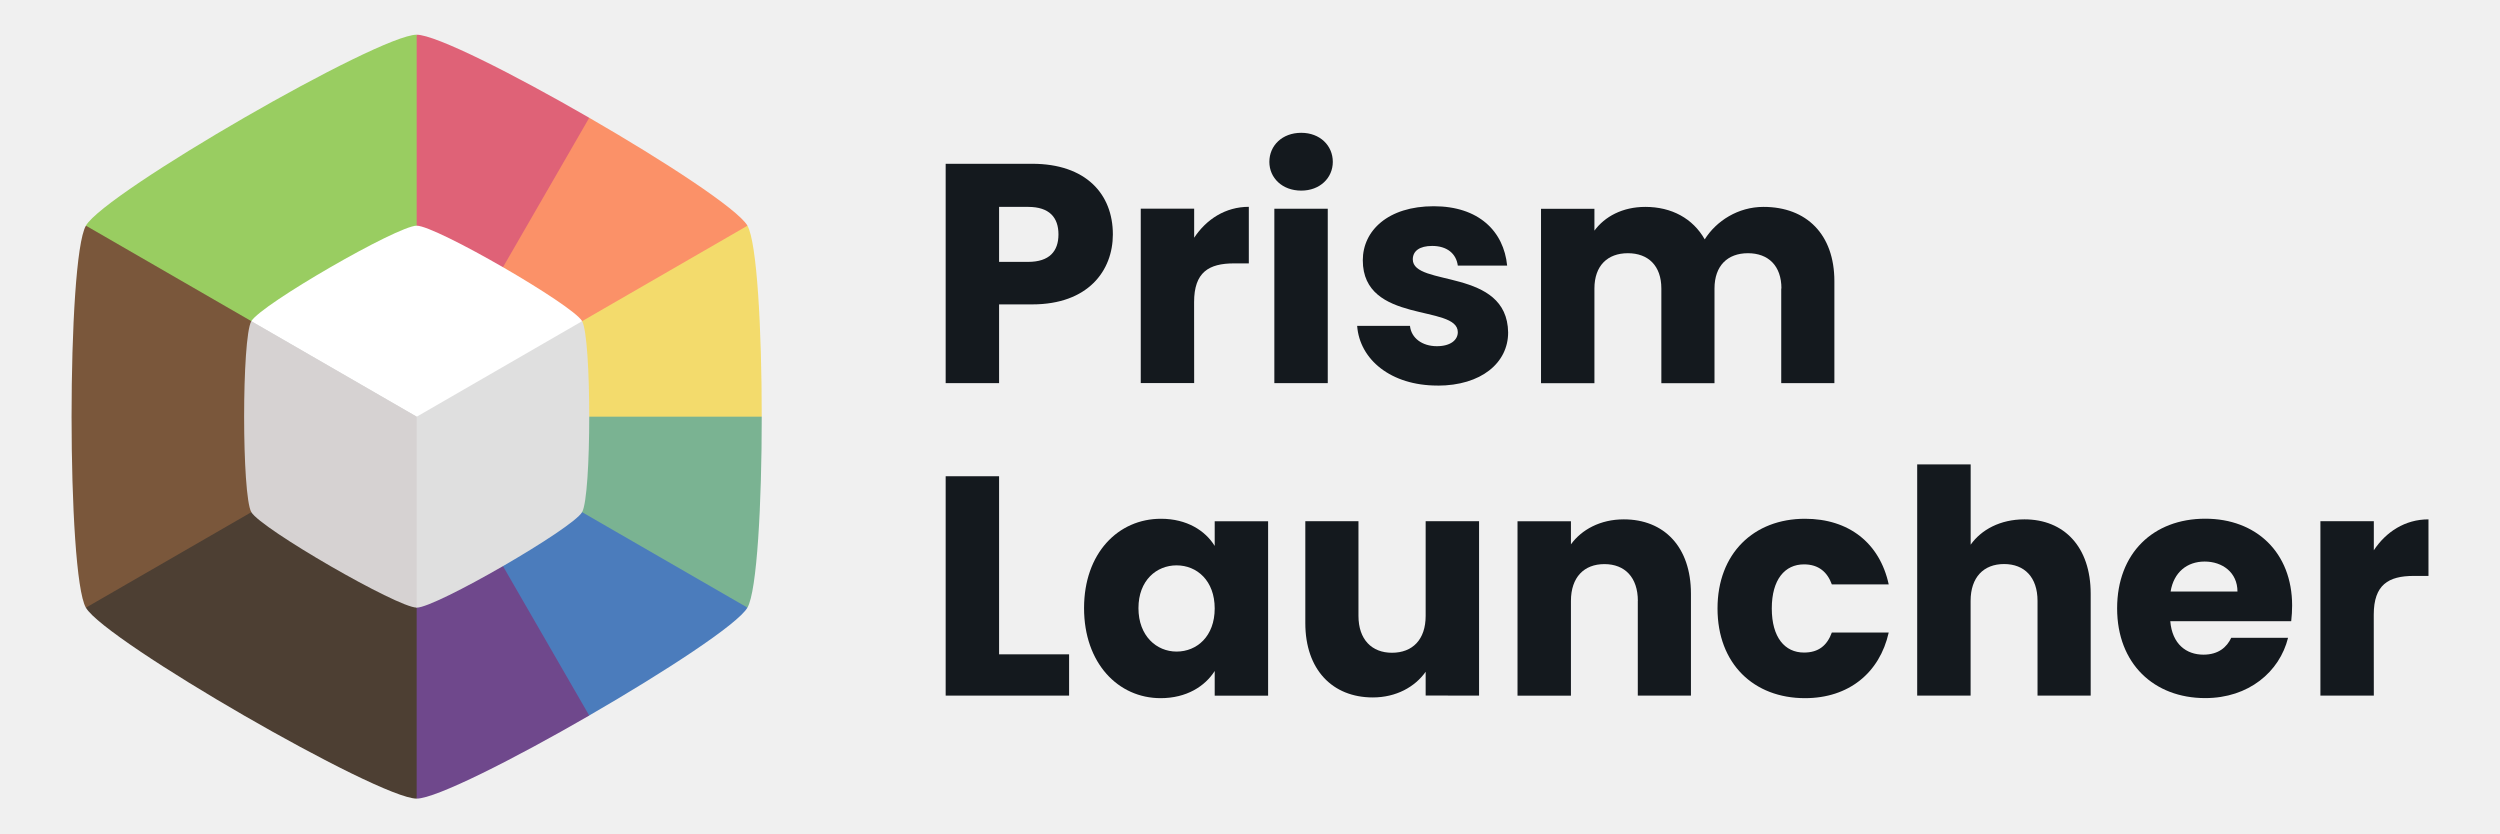
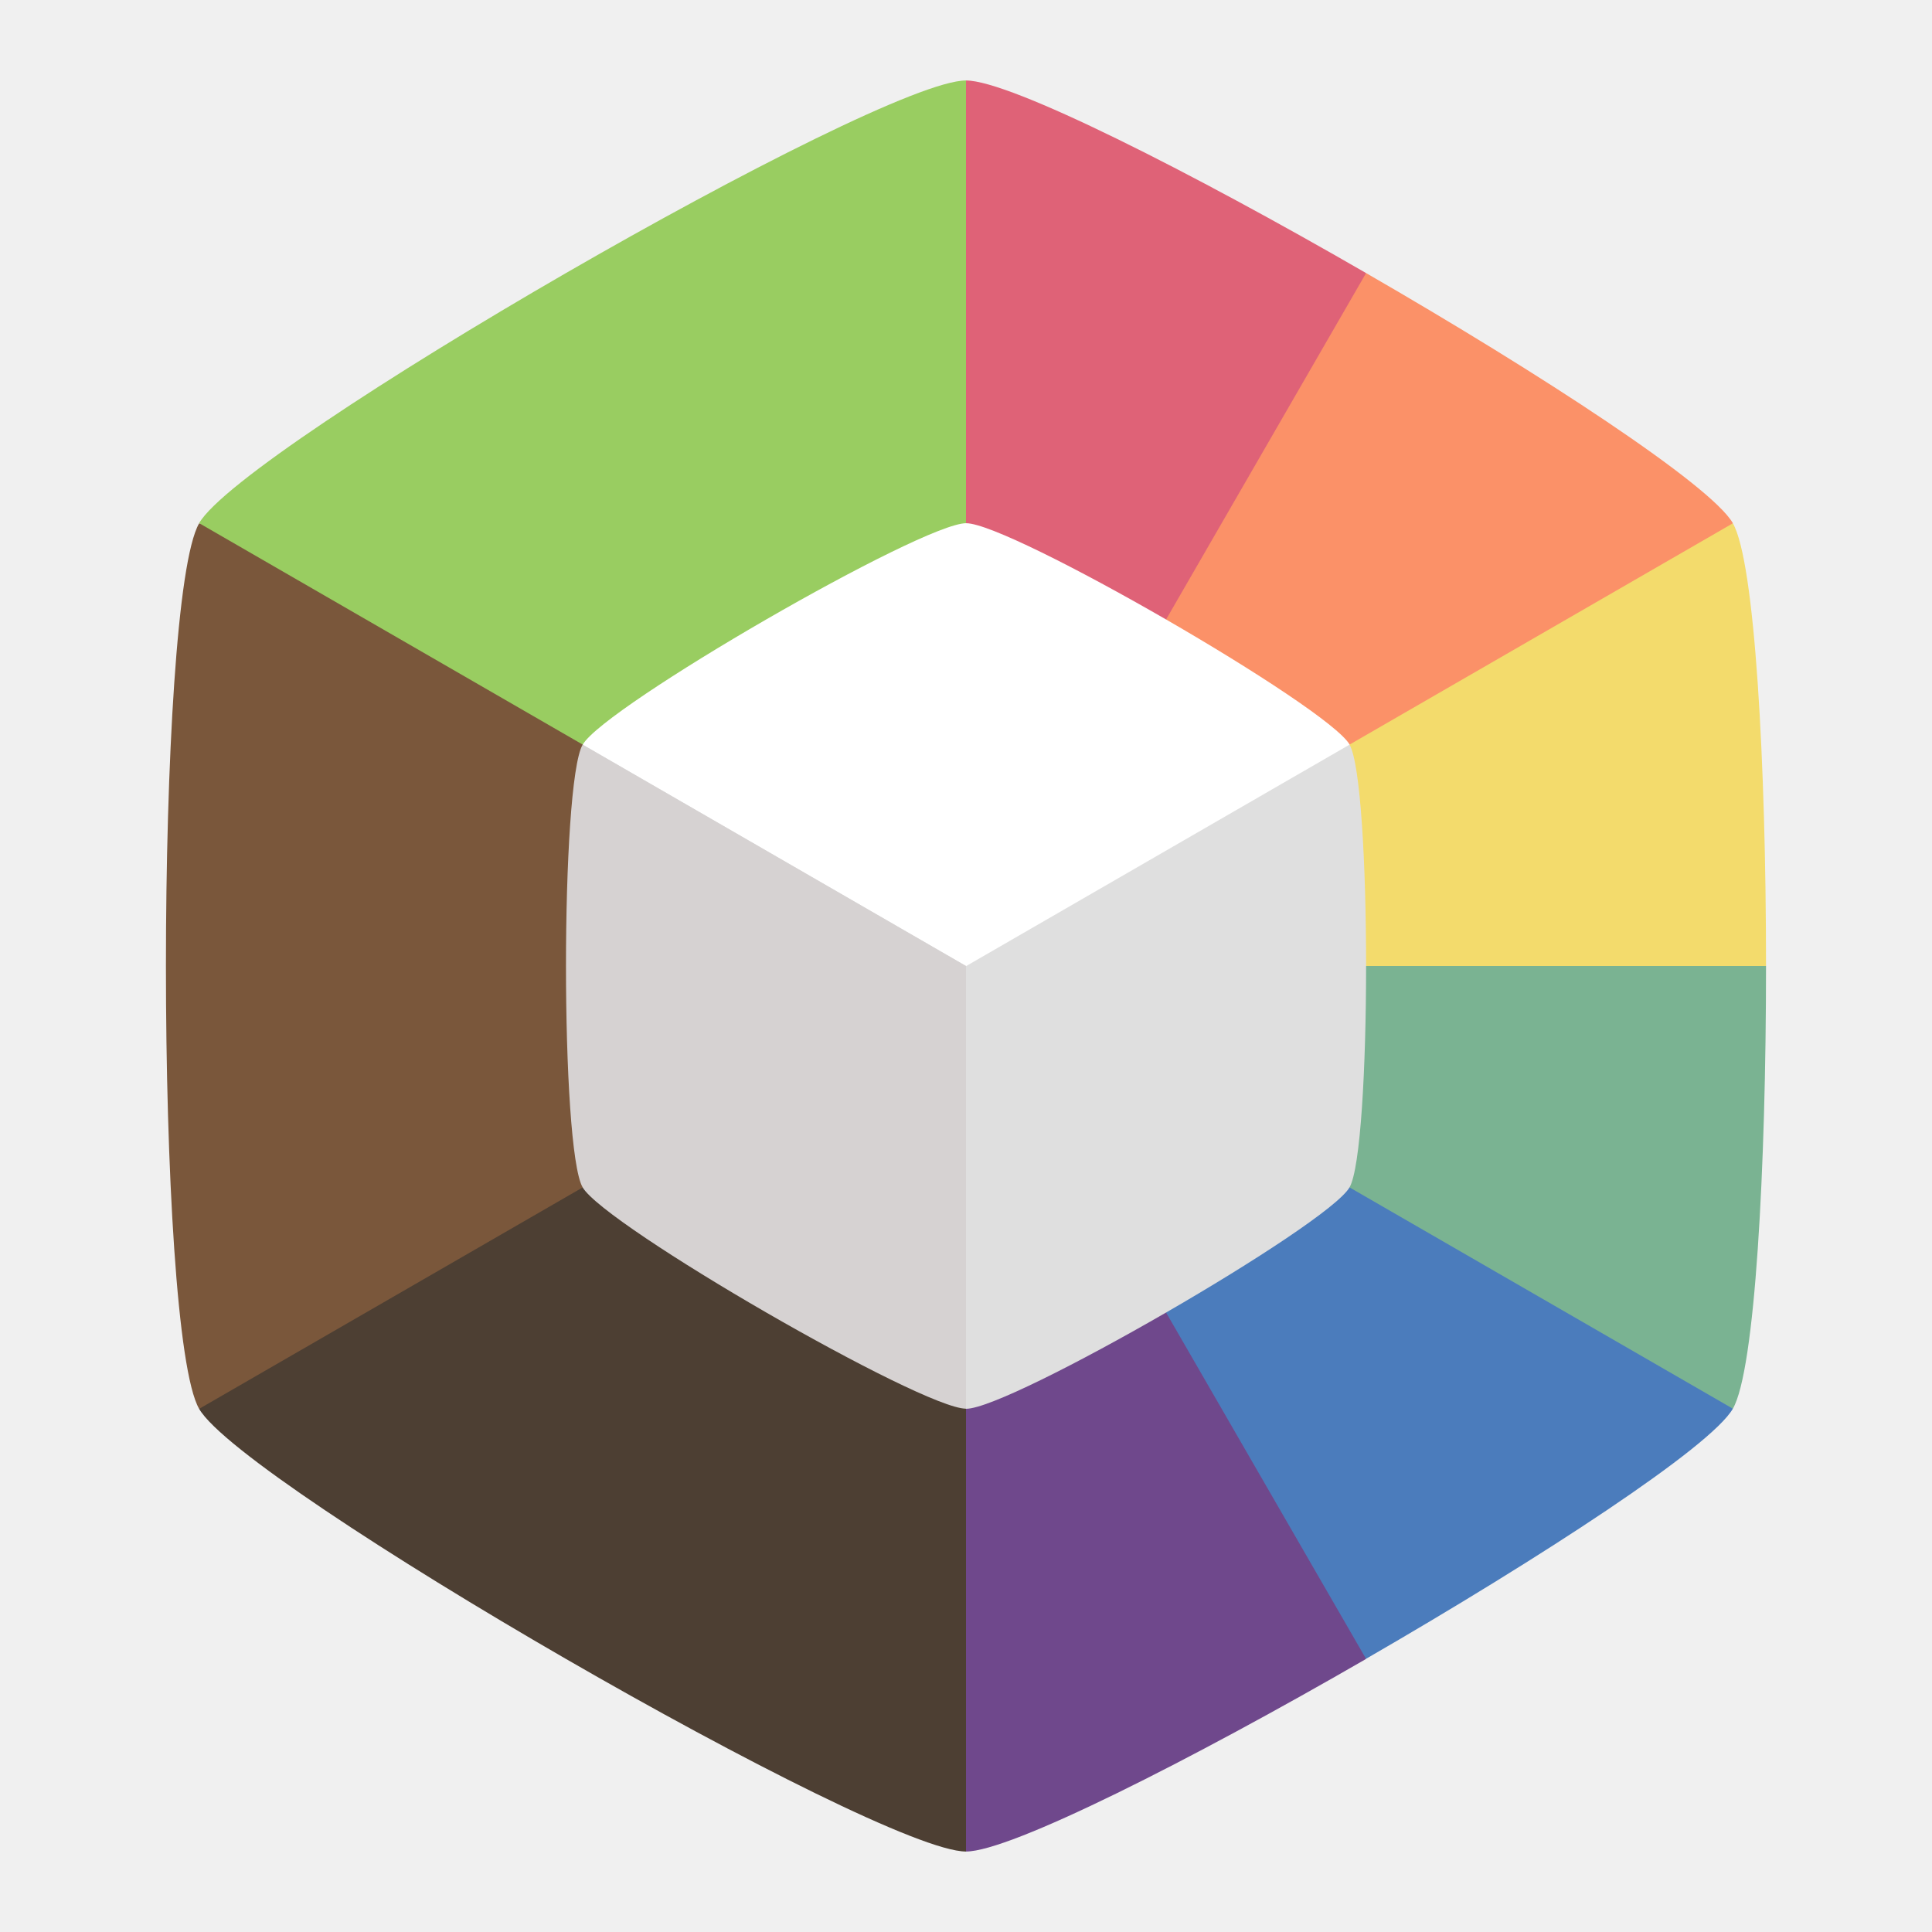
- <svg xmlns="http://www.w3.org/2000/svg" width="144" height="48" version="1.1" viewBox="0 0 38.1 12.7">
-   <style>
-   .logo-text { fill: #14191e; }
-   @media (prefers-color-scheme: dark) {
-    .logo-text { fill: #FFFFFF; }
-   }
-  </style>
+ <svg xmlns="http://www.w3.org/2000/svg" width="48" height="48" version="1.1" viewBox="0 0 12.7 12.7">
  <g stroke-width=".265">
    <path d="m6.35 6.35" fill="#99cd61" />
    <path d="m6.35 0.529-2.521 4.366 2.521 1.455 2.52-1.455 0.11-3.1c-1.151-0.665-2.339-1.266-2.63-1.266z" fill="#df6277" />
    <path d="m8.98 1.795-2.63 4.555 2.52 1.455 2.521-4.366c-0.146-0.252-1.26-0.98-2.411-1.644z" fill="#fb9168" />
    <path d="m11.391 3.44-5.041 2.91 2.52 1.455 2.739-1.455c0-1.329-0.073-2.658-0.218-2.91z" fill="#f3db6c" />
-     <path d="m6.35 6.35v2.91h5.041c0.146-0.252 0.218-1.581 0.218-2.91z" fill="#7ab392" />
-     <path d="m6.35 6.35v2.91l2.63 1.644c1.151-0.665 2.266-1.392 2.411-1.644z" fill="#4b7cbc" />
-     <path d="m6.35 6.35-2.521 1.455 2.521 4.366c0.291 0 1.479-0.601 2.63-1.266z" fill="#6f488c" />
-     <path d="m3.829 4.895-2.52 4.366c0.291 0.504 4.459 2.91 5.041 2.91v-5.821z" fill="#4d3f33" />
-     <path d="m1.309 3.44c-0.291 0.504-0.291 5.317 0 5.821l5.041-2.91v-2.91z" fill="#7a573b" />
-     <path d="m6.35 0.529c-0.582-2e-8 -4.75 2.406-5.041 2.91l5.041 2.91z" fill="#99cd61" />
+     <path d="m6.35 6.35v2.91h5.041c0.146-0.252 0.218-1.581 0.218-2.91h-5.259z" fill="#7ab392" />
+     <path d="m6.35 6.35v2.91l2.63 1.644c1.151-0.665 2.266-1.392 2.411-1.644l-5.041-2.91z" fill="#4b7cbc" />
+     <path d="m6.35 6.35-2.521 1.455 2.521 4.366c0.291 0 1.479-0.601 2.63-1.266l-2.63-4.555z" fill="#6f488c" />
+     <path d="m3.829 4.895-2.52 4.366c0.291 0.504 4.459 2.91 5.041 2.91v-5.821l-2.521-1.455z" fill="#4d3f33" />
+     <path d="m1.309 3.44c-0.291 0.504-0.291 5.317 0 5.821l5.041-2.91v-2.91h-5.041z" fill="#7a573b" />
+     <path d="m6.35 0.529c-0.582-2e-8 -4.75 2.406-5.041 2.91l5.041 2.91v-5.821z" fill="#99cd61" />
  </g>
  <g transform="matrix(.88 0 0 .88 -10.906 -1.2421)">
    <g transform="translate(13.26 2.2776)">
      <path transform="matrix(.96975 0 0 .96975 .1921 .1921)" d="m6.35 2.939c-0.341 0-2.783 1.41-2.953 1.705l2.953 5.116 2.954-5.116c-0.171-0.295-2.613-1.705-2.954-1.705z" fill="#fff" stroke-width=".265" />
    </g>
    <path d="m16.746 6.974 2.864 4.961c0.331 0 2.699-1.367 2.864-1.654 0.165-0.286 0.165-3.021 0-3.307l-2.864 1.654z" fill="#dfdfdf" stroke-width=".265" />
  </g>
  <path d="m3.83 4.895c-0.146 0.252-0.146 2.658 0 2.91 0.146 0.252 2.229 1.455 2.52 1.455v-2.91z" fill="#d6d2d2" stroke-width=".265" />
-   <g class="logo-text" stroke-width=".265" aria-label="Prism Launcher">
-     <path d="m15.669 3.991h-0.443v-0.838h0.443c0.324 0 0.462 0.162 0.462 0.419 0 0.257-0.138 0.419-0.462 0.419zm1.291-0.419c0-0.614-0.41-1.076-1.229-1.076h-1.319v3.343h0.814v-1.2h0.505c0.852 0 1.229-0.514 1.229-1.067z" />
-     <path d="m18.198 4.605c0-0.457 0.224-0.591 0.61-0.591h0.224v-0.862c-0.357 0-0.648 0.191-0.833 0.471v-0.443h-0.814v2.658h0.814z" />
-     <path d="m19.421 3.181v2.658h0.814v-2.658zm0.41-0.276c0.286 0 0.481-0.195 0.481-0.438 0-0.248-0.195-0.443-0.481-0.443-0.291 0-0.486 0.195-0.486 0.443 0 0.243 0.195 0.438 0.486 0.438z" />
-     <path d="m21.908 5.877c0.667 0 1.076-0.348 1.076-0.81-0.014-0.991-1.453-0.691-1.453-1.114 0-0.129 0.105-0.205 0.295-0.205 0.229 0 0.367 0.119 0.391 0.3h0.752c-0.052-0.524-0.433-0.905-1.119-0.905-0.695 0-1.081 0.371-1.081 0.824 0 0.976 1.448 0.667 1.448 1.095 0 0.119-0.11 0.214-0.319 0.214-0.224 0-0.391-0.124-0.41-0.31h-0.805c0.038 0.514 0.514 0.91 1.224 0.91z" />
-     <path d="m27.146 4.396v1.443h0.81v-1.553c0-0.714-0.424-1.133-1.081-1.133-0.386 0-0.719 0.214-0.895 0.495-0.181-0.319-0.505-0.495-0.905-0.495-0.348 0-0.619 0.148-0.776 0.362v-0.333h-0.814v2.658h0.814v-1.443c0-0.348 0.2-0.538 0.51-0.538 0.31 0 0.51 0.191 0.51 0.538v1.443h0.81v-1.443c0-0.348 0.2-0.538 0.51-0.538 0.31 0 0.51 0.191 0.51 0.538z" />
-     <path d="m15.226 7.258h-0.814v3.343h1.881v-0.629h-1.067z" />
-     <path d="m16.521 9.268c0 0.838 0.519 1.372 1.167 1.372 0.395 0 0.676-0.181 0.824-0.414v0.376h0.814v-2.658h-0.814v0.376c-0.143-0.233-0.424-0.414-0.819-0.414-0.652 0-1.172 0.524-1.172 1.362zm1.991 0.005c0 0.424-0.271 0.657-0.581 0.657-0.305 0-0.581-0.238-0.581-0.662s0.276-0.652 0.581-0.652c0.31 0 0.581 0.233 0.581 0.657z" />
-     <path d="m22.541 10.601v-2.658h-0.814v1.443c0 0.362-0.2 0.562-0.514 0.562-0.305 0-0.51-0.2-0.51-0.562v-1.443h-0.81v1.553c0 0.71 0.414 1.133 1.029 1.133 0.357 0 0.643-0.162 0.805-0.391v0.362z" />
-     <path d="m24.96 9.158v1.443h0.81v-1.553c0-0.714-0.41-1.133-1.024-1.133-0.357 0-0.643 0.157-0.805 0.381v-0.352h-0.814v2.658h0.814v-1.443c0-0.362 0.2-0.562 0.51-0.562 0.31 0 0.51 0.2 0.51 0.562z" />
-     <path d="m26.175 9.273c0 0.843 0.552 1.367 1.333 1.367 0.667 0 1.138-0.386 1.276-1h-0.867c-0.071 0.195-0.2 0.305-0.424 0.305-0.291 0-0.491-0.229-0.491-0.672s0.2-0.672 0.491-0.672c0.224 0 0.357 0.119 0.424 0.305h0.867c-0.138-0.633-0.61-1-1.276-1-0.781 0-1.333 0.529-1.333 1.367z" />
-     <path d="m29.218 7.077v3.524h0.814v-1.443c0-0.362 0.2-0.562 0.51-0.562 0.31 0 0.51 0.2 0.51 0.562v1.443h0.81v-1.553c0-0.714-0.405-1.133-1.01-1.133-0.367 0-0.657 0.157-0.819 0.386v-1.224z" />
-     <path d="m33.599 8.558c0.271 0 0.5 0.167 0.5 0.457h-1.019c0.048-0.295 0.252-0.457 0.519-0.457zm1.272 1.162h-0.867c-0.067 0.143-0.195 0.257-0.424 0.257-0.262 0-0.476-0.162-0.505-0.51h1.843c0.009-0.081 0.014-0.162 0.014-0.238 0-0.81-0.548-1.324-1.324-1.324-0.791 0-1.343 0.524-1.343 1.367 0 0.843 0.562 1.367 1.343 1.367 0.662 0 1.133-0.4 1.262-0.919z" />
-     <path d="m36.176 9.368c0-0.457 0.224-0.591 0.61-0.591h0.224v-0.862c-0.357 0-0.648 0.191-0.833 0.471v-0.443h-0.814v2.658h0.814z" />
-   </g>
</svg>
